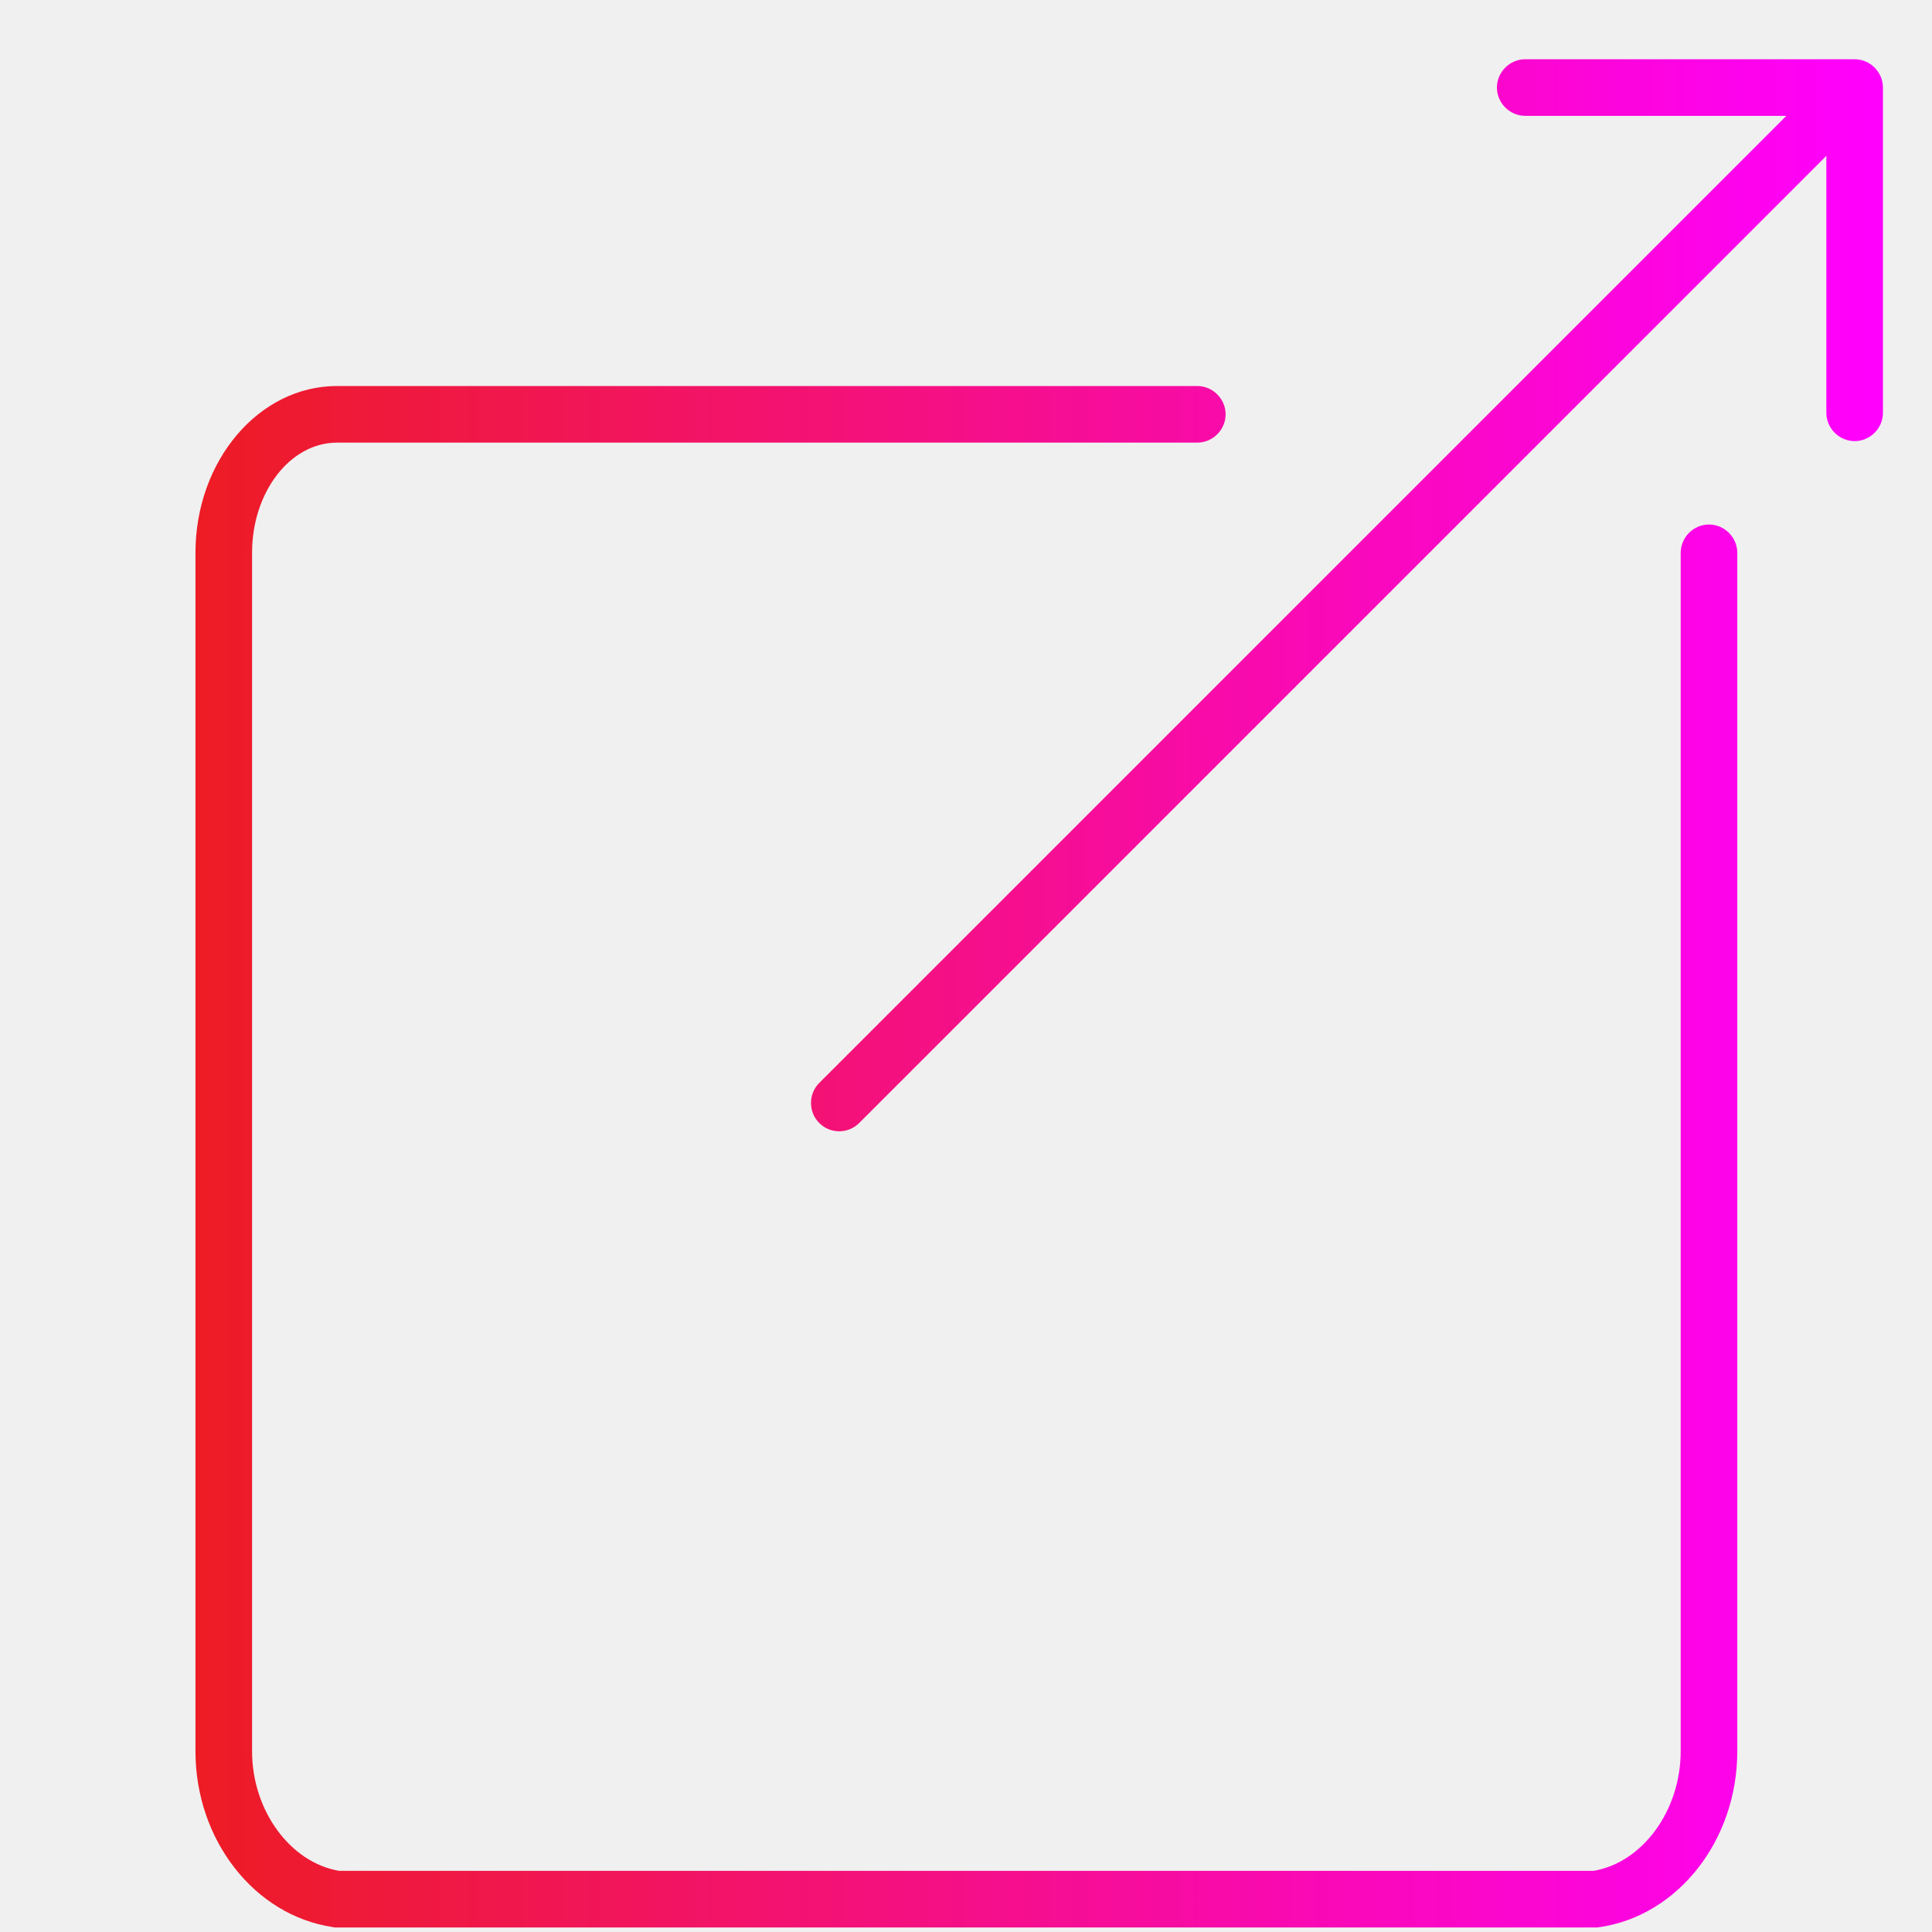
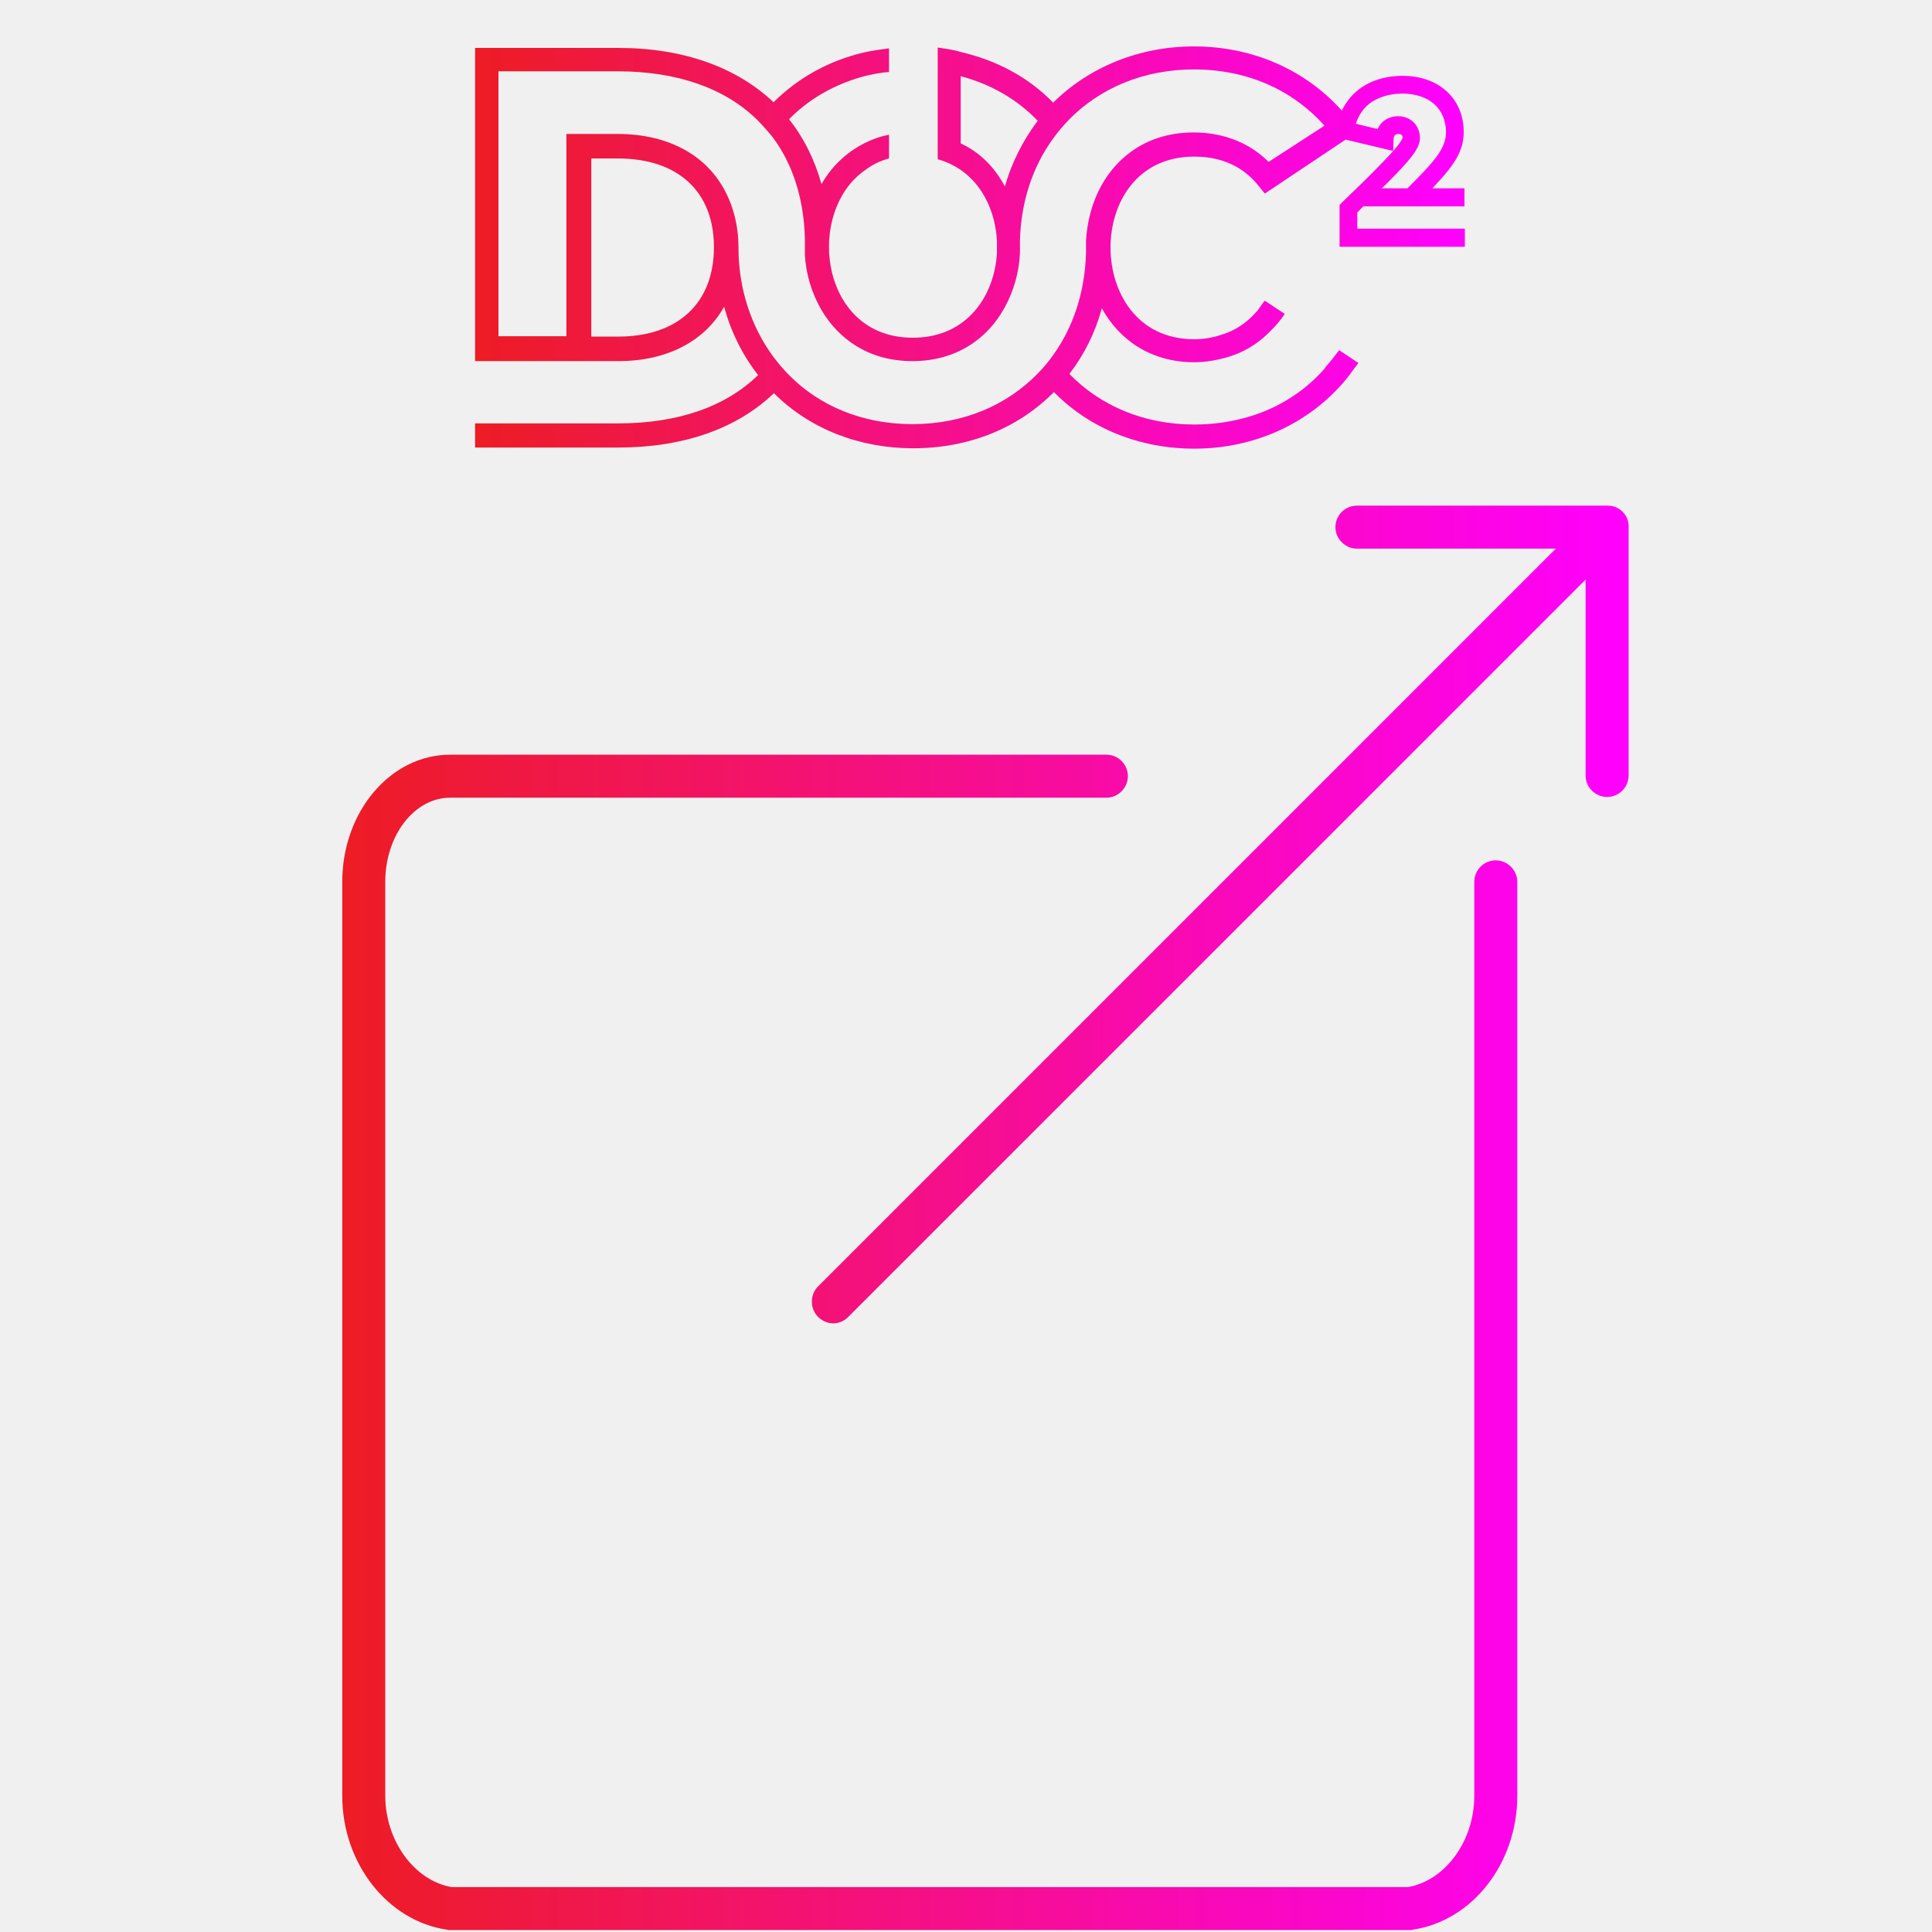
<svg xmlns="http://www.w3.org/2000/svg" version="1.1" x="0px" y="0px" viewBox="0 0 512 512" style="enable-background:new 0 0 512 512;" xml:space="preserve">
  <style type="text/css">
	.st0{fill:none;stroke:#565656;stroke-width:15;stroke-linecap:round;stroke-linejoin:round;stroke-miterlimit:10;}
	.st1{fill:none;stroke:#565656;stroke-width:15;stroke-miterlimit:10;}
	.st2{fill:none;stroke:#565656;stroke-width:15;stroke-linecap:round;stroke-miterlimit:10;}
	.st3{fill:none;stroke:#565656;stroke-width:15;stroke-linecap:round;}
	.st4{fill:#565656;}
	.st5{fill:none;stroke:#565656;stroke-width:15;stroke-linecap:round;stroke-linejoin:round;}
	.st6{fill:none;stroke:#565656;stroke-width:15;stroke-linecap:round;stroke-linejoin:round;stroke-dasharray:24.853,49.707;}
	
		.st7{fill:none;stroke:#565656;stroke-width:15;stroke-linecap:round;stroke-linejoin:round;stroke-dasharray:24.853,49.707,24.853,49.707;}
	.st8{fill:#BABABA;}
	.st9{fill:none;stroke:#9013FE;stroke-width:15;stroke-linecap:round;}
	.st10{fill:none;stroke:#565656;stroke-width:15;stroke-linecap:round;stroke-miterlimit:10;stroke-dasharray:32.193,42.924;}
	
		.st11{fill:none;stroke:#565656;stroke-width:15;stroke-linecap:round;stroke-miterlimit:10;stroke-dasharray:32.193,42.924,32.193,42.924;}
	.st12{fill:none;stroke:#565656;stroke-width:15;stroke-linejoin:round;stroke-miterlimit:10;}
	.st13{fill:#FFFFFF;}
	.st14{fill:url(#SVGID_1_);}
	.st15{fill:url(#SVGID_2_);}
	.st16{fill:url(#SVGID_3_);}
	.st17{fill:url(#SVGID_4_);}
	.st18{fill:url(#SVGID_5_);}
	.st19{fill:url(#SVGID_6_);}
	.st20{fill:url(#SVGID_7_);}
	.st21{fill:url(#SVGID_8_);}
	.st22{fill:url(#SVGID_9_);}
	.st23{fill:url(#SVGID_10_);}
	.st24{fill:url(#SVGID_11_);}
	.st25{fill:url(#SVGID_12_);}
	.st26{fill:url(#SVGID_13_);}
	.st27{fill:url(#SVGID_14_);}
	.st28{fill:url(#SVGID_15_);}
	.st29{fill:url(#SVGID_16_);}
	.st30{fill:url(#SVGID_17_);}
+ 	.st31{fill:url(#SVGID_18_);}
+ 	.st32{fill:url(#SVGID_19_);}
+ 	.st33{fill:url(#SVGID_20_);}
+ 	.st34{fill:url(#SVGID_21_);}
+ 	.st35{fill:url(#SVGID_22_);}
</style>
  <g id="Layer_1">
-     <linearGradient id="SVGID_1_" gradientUnits="userSpaceOnUse" x1="51.722" y1="306.525" x2="500.895" y2="306.525">
+     <linearGradient id="SVGID_1_" gradientUnits="userSpaceOnUse" x1="90.749" y1="355.774" x2="433.254" y2="355.774">
      <stop offset="3.195558e-07" style="stop-color:#ED1C24" />
      <stop offset="1" style="stop-color:#FF00FF" />
    </linearGradient>
-     <path class="st14" d="M423.3,510.8H88.7l-0.5-0.1c-20.8-3.1-36.4-23.1-36.4-46.6V146.5c0-24.4,16.8-44.2,37.5-44.2h228   c4.1,0,7.5,3.4,7.5,7.5s-3.4,7.5-7.5,7.5h-228c-12.4,0-22.5,13.1-22.5,29.2v317.6c0,15.7,10.1,29.5,23.1,31.7h332.4   c13-2.2,23.1-16,23.1-31.7V146.5c0-4.1,3.4-7.5,7.5-7.5s7.5,3.4,7.5,7.5v317.6c0,23.5-15.6,43.5-36.4,46.6L423.3,510.8z" />
-     <linearGradient id="SVGID_2_" gradientUnits="userSpaceOnUse" x1="48.621" y1="157.736" x2="500.565" y2="157.736">
+     <path class="st14" d="M374.1,511.5H118.9l-0.4-0.1c-15.8-2.3-27.8-17.6-27.8-35.5V233.7c0-18.6,12.8-33.7,28.6-33.7h173.9   c3.2,0,5.7,2.6,5.7,5.7s-2.6,5.7-5.7,5.7H119.3c-9.5,0-17.2,10-17.2,22.3v242.2c0,11.9,7.7,22.5,17.6,24.2h253.4   c9.9-1.7,17.6-12.2,17.6-24.2V233.7c0-3.2,2.6-5.7,5.7-5.7s5.7,2.6,5.7,5.7v242.2c0,17.9-11.9,33.2-27.8,35.5L374.1,511.5z" />
+     <linearGradient id="SVGID_2_" gradientUnits="userSpaceOnUse" x1="88.384" y1="242.319" x2="433.002" y2="242.319">
      <stop offset="3.195558e-07" style="stop-color:#ED1C24" />
      <stop offset="1" style="stop-color:#FF00FF" />
    </linearGradient>
-     <path class="st15" d="M491.5,15.7h-87.3c-4.1,0-7.5,3.4-7.5,7.5s3.4,7.5,7.5,7.5h69.2L217.1,287c-2.9,2.9-2.9,7.7,0,10.6   c1.5,1.5,3.4,2.2,5.3,2.2s3.8-0.7,5.3-2.2L484,41.3v68.1c0,4.1,3.4,7.5,7.5,7.5c4.1,0,7.5-3.4,7.5-7.5V23.2   C499,19.1,495.6,15.7,491.5,15.7z" />
+     <path class="st15" d="M426.1,134h-66.5c-3.2,0-5.7,2.6-5.7,5.7s2.6,5.7,5.7,5.7h52.7L216.8,340.9c-2.2,2.2-2.2,5.9,0,8.1   c1.1,1.1,2.6,1.7,4,1.7c1.5,0,2.9-0.6,4-1.7l195.4-195.4v51.9c0,3.2,2.6,5.7,5.7,5.7c3.2,0,5.7-2.6,5.7-5.7v-65.7   C431.8,136.6,429.2,134,426.1,134z" />
+     <linearGradient id="SVGID_3_" gradientUnits="userSpaceOnUse" x1="125.749" y1="-1981.018" x2="388.104" y2="-1981.018" gradientTransform="matrix(1 0 0 -1 0 -1915.517)">
+       <stop offset="0" style="stop-color:#ED1C24" />
+       <stop offset="1" style="stop-color:#FF00FF" />
+     </linearGradient>
+     <path class="st16" d="M360.4,55.6c0.3-0.3,0.6-0.6,0.9-0.9h26.8v-4.8h-8.5c5.8-6.1,8.3-9.8,8.3-14.9c0-4.4-1.6-8.1-4.5-10.8   c-3-2.7-7-4.1-11.7-4.1c-7.6,0-13.3,3.4-16.1,9.2c-9.7-10.8-23.6-17-39.2-17c-14.4,0-27.7,5.4-37.3,14.9   c-6.6-6.8-15-11.2-24.4-13.4c-1.9-0.6-4.1-0.9-6.2-1.2v29.6c2.2,0.6,4.3,1.6,6.2,2.9c6,4.2,9.1,11.4,9.5,18.7c0,0.5,0,1.1,0,1.6   c0,0.5,0,1,0,1.6c-0.6,11.1-7.7,22.5-22.3,22.5c-14.2,0-21.2-10.8-22.1-21.6c-0.1-0.8-0.1-1.7-0.1-2.5c0-0.8,0-1.7,0.1-2.5   c0.6-7,3.7-13.9,9.6-17.9c1.8-1.4,3.9-2.4,6.2-3v-6.3c-2.1,0.4-4.2,1.1-6.2,2.1c-5.1,2.5-9,6.3-11.7,11c-1.8-6.5-4.7-12.3-8.6-17.2   c5.4-5.5,12.3-9.4,20.3-11.5c1.9-0.4,4-0.9,6.2-1v-6.3c-2.2,0.3-4.3,0.6-6.2,1c-9.4,2.1-17.8,6.7-24.4,13.3   c-9.7-9.2-23.8-14.4-41.1-14.4h-38v83h38c12.9,0,22.9-5.3,28-14.4c1.8,6.6,4.8,12.7,9,18.1c-8.5,8.3-21.1,12.8-37,12.8h-38v6.4h38   c17.4,0,31.5-5.1,41.2-14.4c9.5,9.5,22.7,14.6,36.9,14.6c14.6,0,27.7-5.2,37.3-14.9c9.5,9.7,22.8,15,37.2,15   c16.6,0,31.6-7.2,41.2-19.6c0.2-0.2,0.3-0.4,0.4-0.6l1.9-2.5l-5.1-3.4c-1.2,1.6-2.5,3.2-3.8,4.7v0.1c-5.3,6.1-12.3,10.5-20,12.8   c-4.7,1.4-9.6,2.1-14.6,2.1c-13.4,0-24.9-5-33.1-13.4c4-5.2,6.9-11.1,8.6-17.4c4.5,8.2,12.8,14.3,24.5,14.3c3.2,0,6.3-0.6,9.3-1.5   c3.8-1.2,7.2-3.2,10.1-6l0.6-0.6c1.5-1.4,2.8-3,4-4.7l-5.3-3.5l-0.3,0.3l-1.5,2.1c-0.1,0.3-0.4,0.4-0.6,0.7   c-2.5,2.8-5.6,4.9-9.1,5.9c-2.3,0.8-4.8,1.2-7.2,1.2c-15.3,0-22.2-12.6-22.2-24.3s6.9-24.1,22.2-24.1c9,0,14.1,4.1,16.9,7.6   l1.8,2.2L356.6,37l12.6,3l0.1-2.9v0c0-1.6,0.9-1.6,1.3-1.6c0.7,0,1.1,0.3,1.1,1c0,0.1-0.3,1.4-4.8,6c-4,4.2-8.7,8.7-11.2,11.1   l-0.7,0.7v11.1h33.2v-4.8h-28.5v-4.3C359.9,56.1,360.1,55.9,360.4,55.6z M254.6,38V20.2c8,2.1,14.9,6.1,20.4,11.8   c-3.9,5.2-6.9,11.1-8.7,17.4C263.7,44.5,259.8,40.4,254.6,38z M163.8,89.2h-7.1V42h7.1c15.9,0,25.4,8.8,25.4,23.5   C189.2,80.3,179.7,89.2,163.8,89.2L163.8,89.2z M336.2,42.9c-5-5-11.9-7.8-19.9-7.8c-11.7,0-20,6-24.5,14.2   c-2.4,4.4-3.7,9.4-4,14.5c0,0.6,0,1.1,0,1.7s0,1.1,0,1.6c-0.3,10.4-3.4,19.6-8.7,27c-1.2,1.7-2.6,3.4-4.1,4.9   c-8.2,8.4-19.7,13.4-33.2,13.4c-13.2,0-24.6-4.8-32.7-13c-1.5-1.5-2.9-3.2-4.2-4.9c-5.7-7.8-9.2-17.7-9.2-29c0-5.9-1.5-11.3-4-15.7   c-5.1-9-15-14.3-28-14.3h-13.6v53.6h-18V18.9h31.6c15.8,0,28.4,4.5,36.9,12.8c1.5,1.5,2.9,3.1,4.2,4.7c5.2,7,8.2,16,8.5,26.7   c0,0.7,0,1.5,0,2.2c0,0.8,0,1.5,0,2.3c0.3,5.1,1.8,10,4.3,14.4c4.6,7.9,12.7,13.7,24.2,13.7c11.7,0,20-6,24.5-14.3   c2.4-4.4,3.8-9.4,4-14.4c0-0.6,0-1.1,0-1.7s0-1.1,0-1.6c0.3-10.4,3.4-19.6,8.8-27c1.2-1.7,2.6-3.3,4.1-4.9   c8.2-8.4,19.8-13.4,33.2-13.4c14,0,26,5.3,34.6,14.9L336.2,42.9z M370.2,45.9c4.1-4.3,6.1-6.9,6.1-9.3c0-3.3-2.4-5.8-5.8-5.8   c-2.5,0-4.5,1.3-5.4,3.4l-5.8-1.4c1-3,2.8-5.2,5.5-6.5c2.6-1.3,5.4-1.5,6.8-1.5c3.5,0,6.5,1,8.5,2.8c2,1.8,3.1,4.4,3.1,7.4   c0,4.4-3.1,7.8-10.2,14.9h-6.8C367.6,48.6,368.9,47.2,370.2,45.9L370.2,45.9z" />
  </g>
  <g id="Einstellungen">
</g>
</svg>
